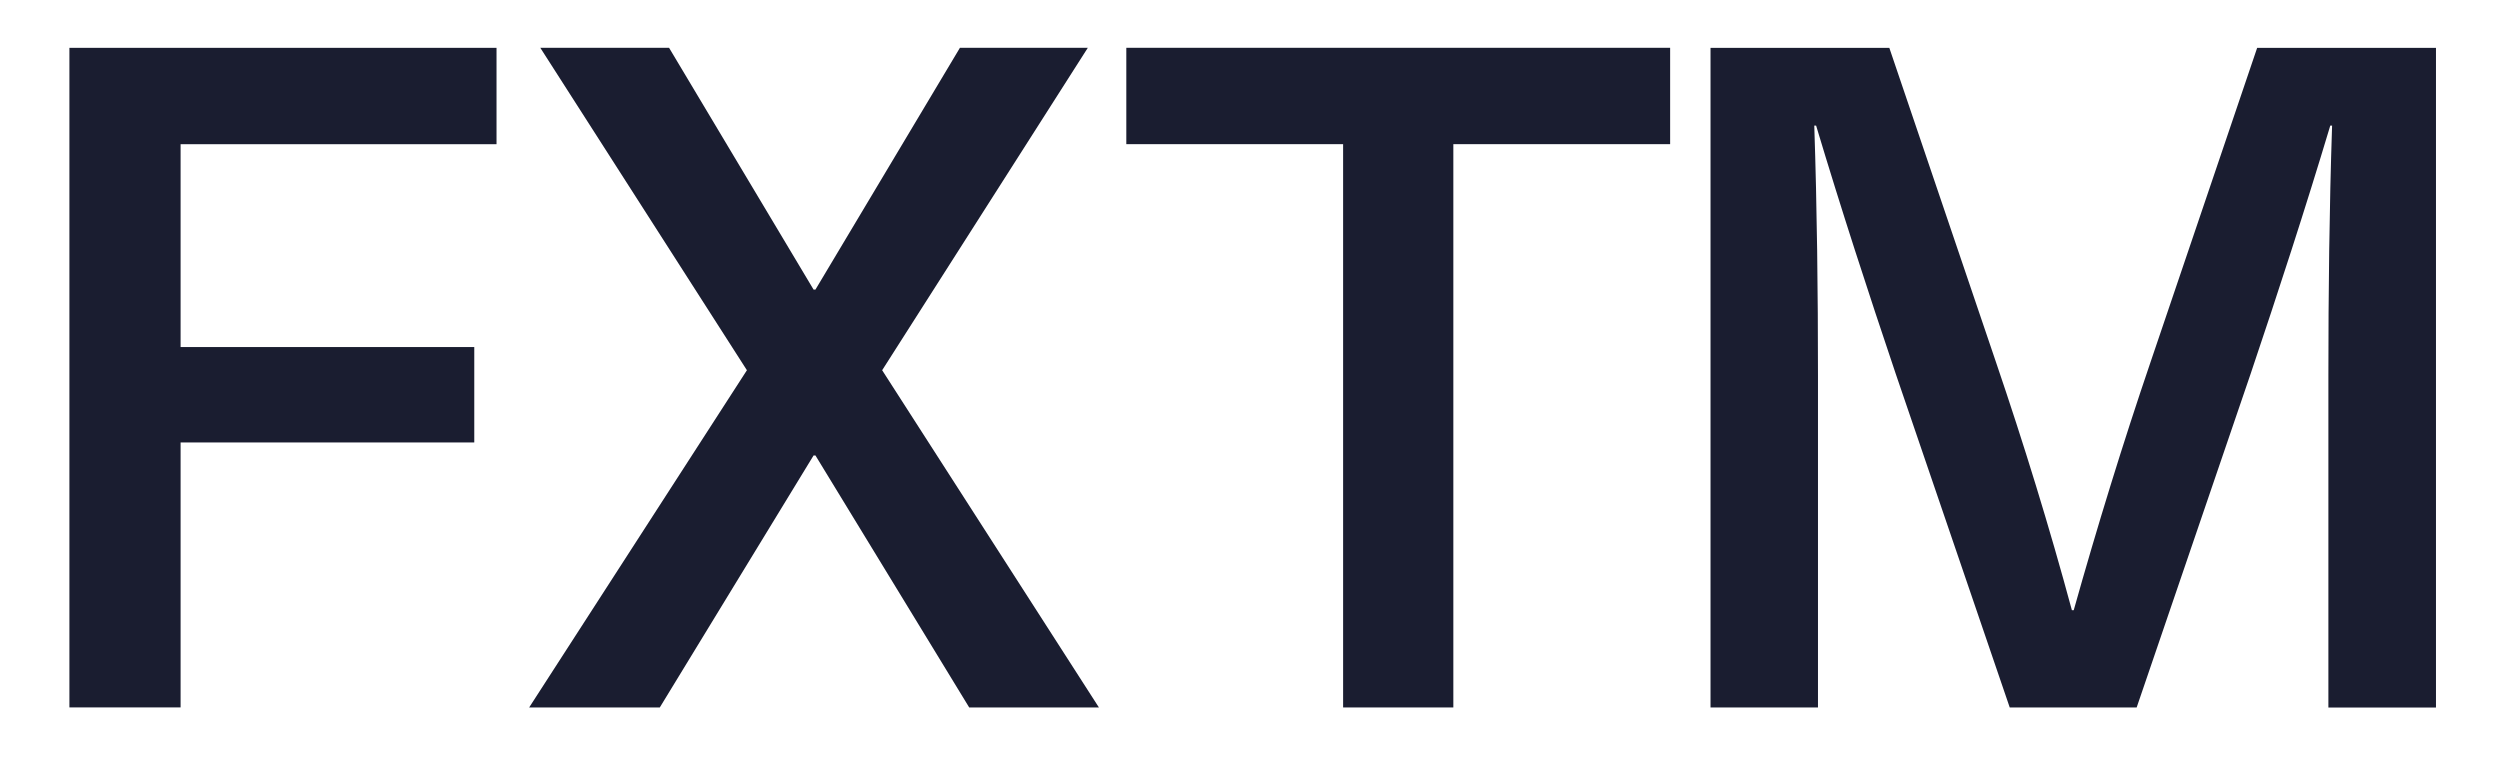
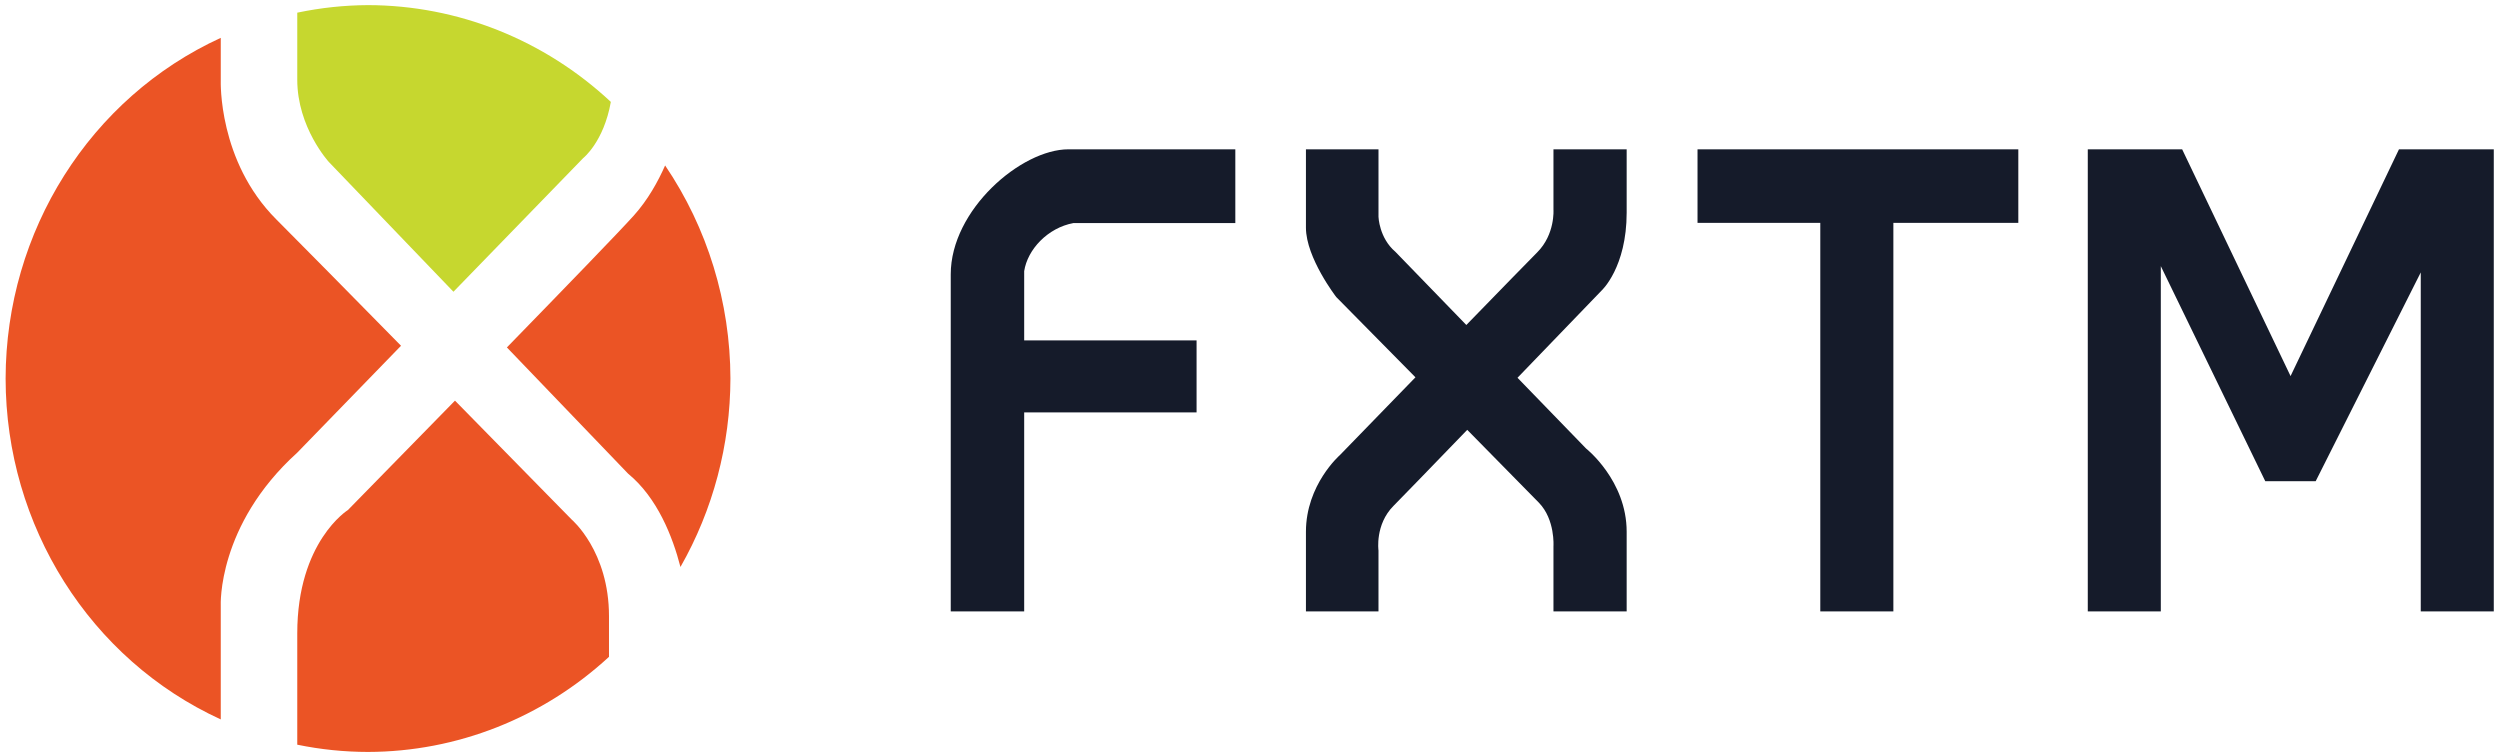
- <svg xmlns="http://www.w3.org/2000/svg" width="110" height="34" viewBox="74 12 110 34" fill="none">
-   <path d="M81.946 18.343V27.27H94.868V31.468H81.946V43.126H77.054V14.105H95.847V18.345H81.946V18.343Z" fill="#1A1D30" />
-   <path d="M122.352 43.128H116.645L109.879 32.039H109.798L103.031 43.128H97.283L106.864 28.29L97.773 14.103H103.439L109.798 24.743H109.879L116.237 14.103H121.864L112.815 28.29L122.352 43.128Z" fill="#1A1D30" />
-   <path d="M137.947 18.343V43.128H133.097V18.343H123.558V14.103H147.486V18.343H137.947Z" fill="#1A1D30" />
-   <path d="M176.449 43.128V28.534C176.449 24.865 176.49 21.196 176.612 17.527H176.532C175.431 21.196 174.249 24.824 173.026 28.453L168.013 43.128H162.428L157.414 28.453C156.191 24.826 155.009 21.196 153.909 17.527H153.828C153.95 21.196 153.991 24.865 153.991 28.534V43.128H149.263V14.105H157.13L161.819 27.923C163.042 31.511 164.184 35.219 165.163 38.849H165.244C166.264 35.221 167.404 31.511 168.627 27.923L173.315 14.105H181.183V43.13H176.449V43.128Z" fill="#1A1D30" />
+ <svg xmlns="http://www.w3.org/2000/svg" width="1241px" height="375px" viewBox="0 0 1241 375" version="1.1" id="SVGRoot">
+   <defs id="defs815" />
+   <g id="layer1">
+     <path style="fill:#c6d72f;fill-opacity:1;stroke:none;stroke-width:1.651;stroke-opacity:1" d="M 182.686,2.542 A 179.9,185.359 0 0 0 147.561,6.29 V 39.567 c 0,23.734 15.663,40.822 15.663,40.822 l 61.865,64.436 64.397,-66.336 c 0,0 10.19,-7.975 13.734,-27.907 A 179.9,185.359 0 0 0 182.686,2.542 Z" id="path1410" />
+     <path style="fill:#eb5425;fill-opacity:1;stroke:none;stroke-width:1.651;stroke-opacity:1" d="M 109.587,18.788 A 179.9,185.359 0 0 0 2.787,187.902 179.9,185.359 0 0 0 109.587,357.115 v -56.479 c 0,0 -1.898,-39.873 37.974,-75.948 L 199.066,171.632 C 173.267,145.398 148.311,120.065 137.117,108.87 108.162,79.915 109.587,40.041 109.587,40.041 Z m 220.579,63.346 c -3.512,7.958 -8.543,17.06 -15.521,24.836 -7.129,7.943 -34.352,36.058 -63.02,65.491 l 60.172,62.672 c 14.544,11.947 22.098,31.252 25.981,46.315 A 179.9,185.359 0 0 0 362.586,187.902 179.9,185.359 0 0 0 330.166,82.134 Z M 225.853,198.875 c -28.198,28.862 -53.137,54.295 -53.137,54.295 0,3e-5 -25.156,15.665 -25.156,61.233 v 55.259 a 179.9,185.359 0 0 0 35.126,3.6 179.9,185.359 0 0 0 119.618,-47.215 v -20.188 c 0,-32.278 -18.514,-47.944 -18.514,-47.944 0,0 -27.903,-28.459 -57.936,-59.04 z" id="path1408" />
+     <path style="fill:#151b2a;fill-opacity:1;stroke:none;stroke-width:1.651px;stroke-linecap:butt;stroke-linejoin:miter;stroke-opacity:1" d="m 530.392,74.119 c -23.54,0 -58.443,30.087 -58.443,62.036 V 303.484 h 36.455 v -98.778 h 85.576 v -35.729 h -85.576 v -34.374 c 1.643,-10.753 11.662,-21.504 24.472,-23.882 h 80.338 V 74.119 Z m 117.876,0 V 113.012 c 0,14.975 15.05,34.442 15.05,34.442 0,0 20.042,20.307 39.312,39.841 -18.346,18.883 -37.516,38.625 -37.516,38.625 0,0 -16.847,14.675 -16.847,38.035 v 39.529 h 36.013 v -30.242 c 0,0 -1.795,-12.878 7.49,-22.162 3.413,-3.413 19.128,-19.659 36.568,-37.713 17.175,17.426 32.614,33.107 35.61,36.213 8.086,8.386 7.19,21.566 7.19,21.566 v 32.339 h 36.339 v -39.529 c 0,-25.457 -20.166,-41.328 -20.166,-41.328 l -34.026,-35.1 c 20.803,-21.569 41.812,-43.37 41.812,-43.37 0,0 12.379,-11.42 12.379,-38.632 V 74.119 H 771.138 v 29.907 c 0,0 0.899,12.281 -8.086,21.266 -3.332,3.332 -18.452,18.853 -35.164,36.032 l -35.219,-36.332 c -8.086,-6.888 -8.386,-17.373 -8.386,-17.373 V 74.119 Z m 194.382,0 v 36.5 h 60.943 V 303.484 h 36.274 V 110.618 h 62.026 V 74.119 Z m 193.724,0 V 303.484 h 36.255 V 132.11 l 51.85,106.758 h 25.027 l 52.156,-103.642 V 303.484 h 36.251 V 74.119 h -5.499 -30.752 -10.812 L 1137.035,186.689 1083.221,74.119 h -10.592 -28.165 z" id="path1419" />
+   </g>
</svg>
